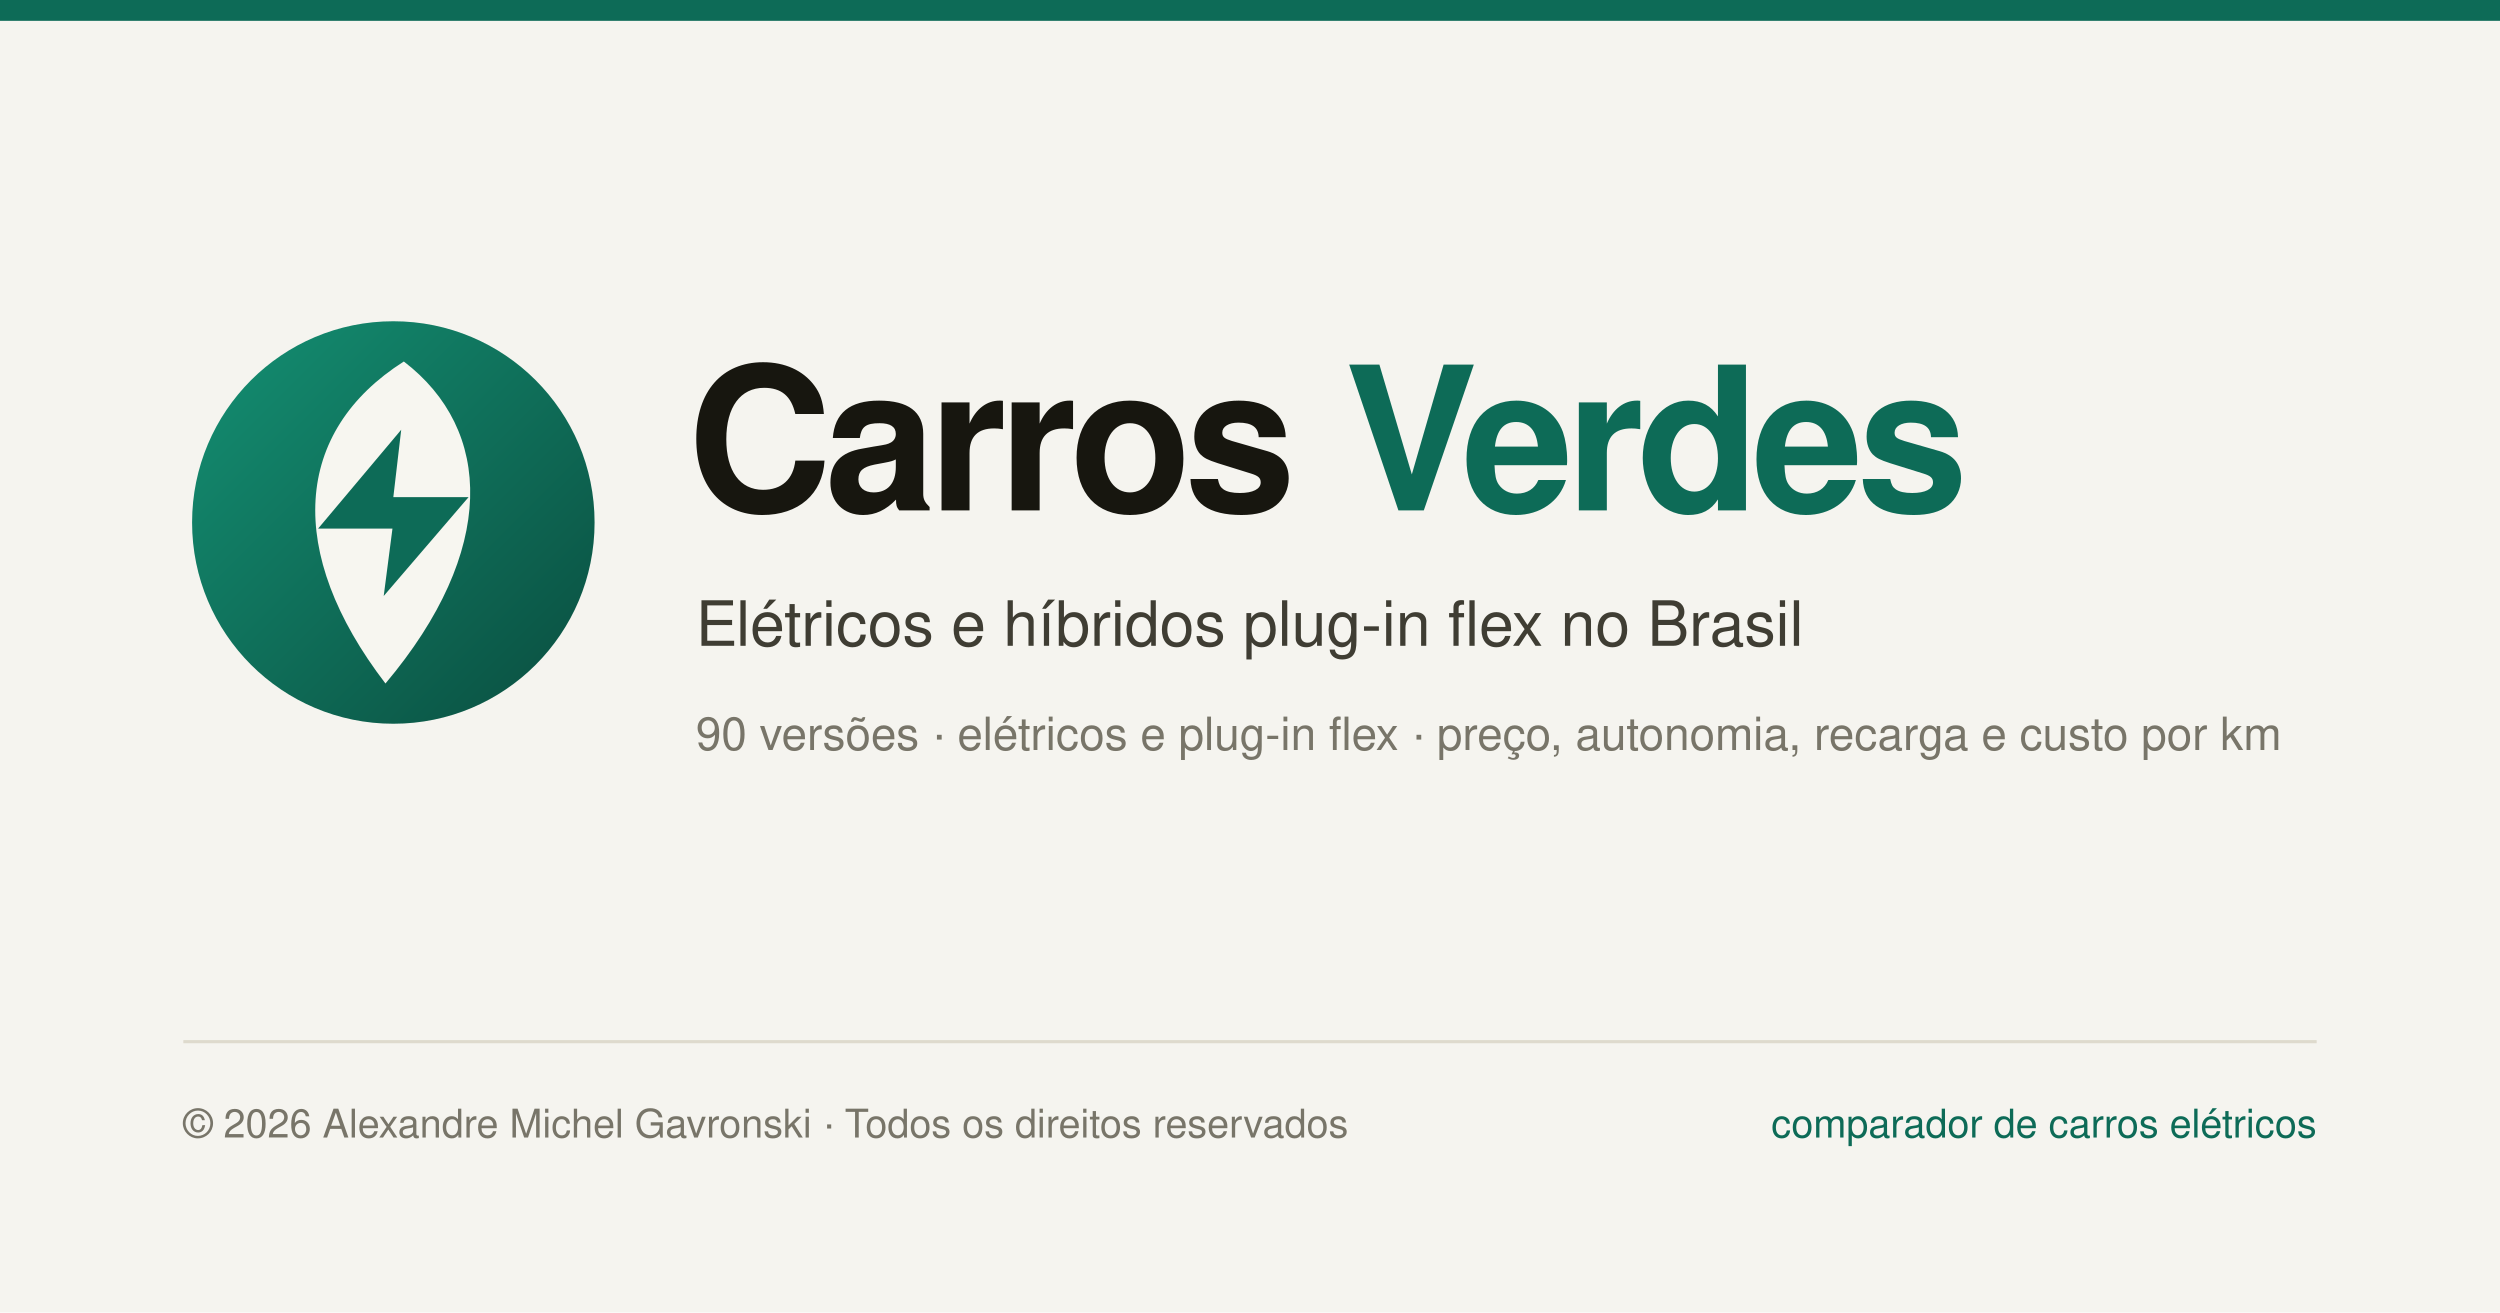
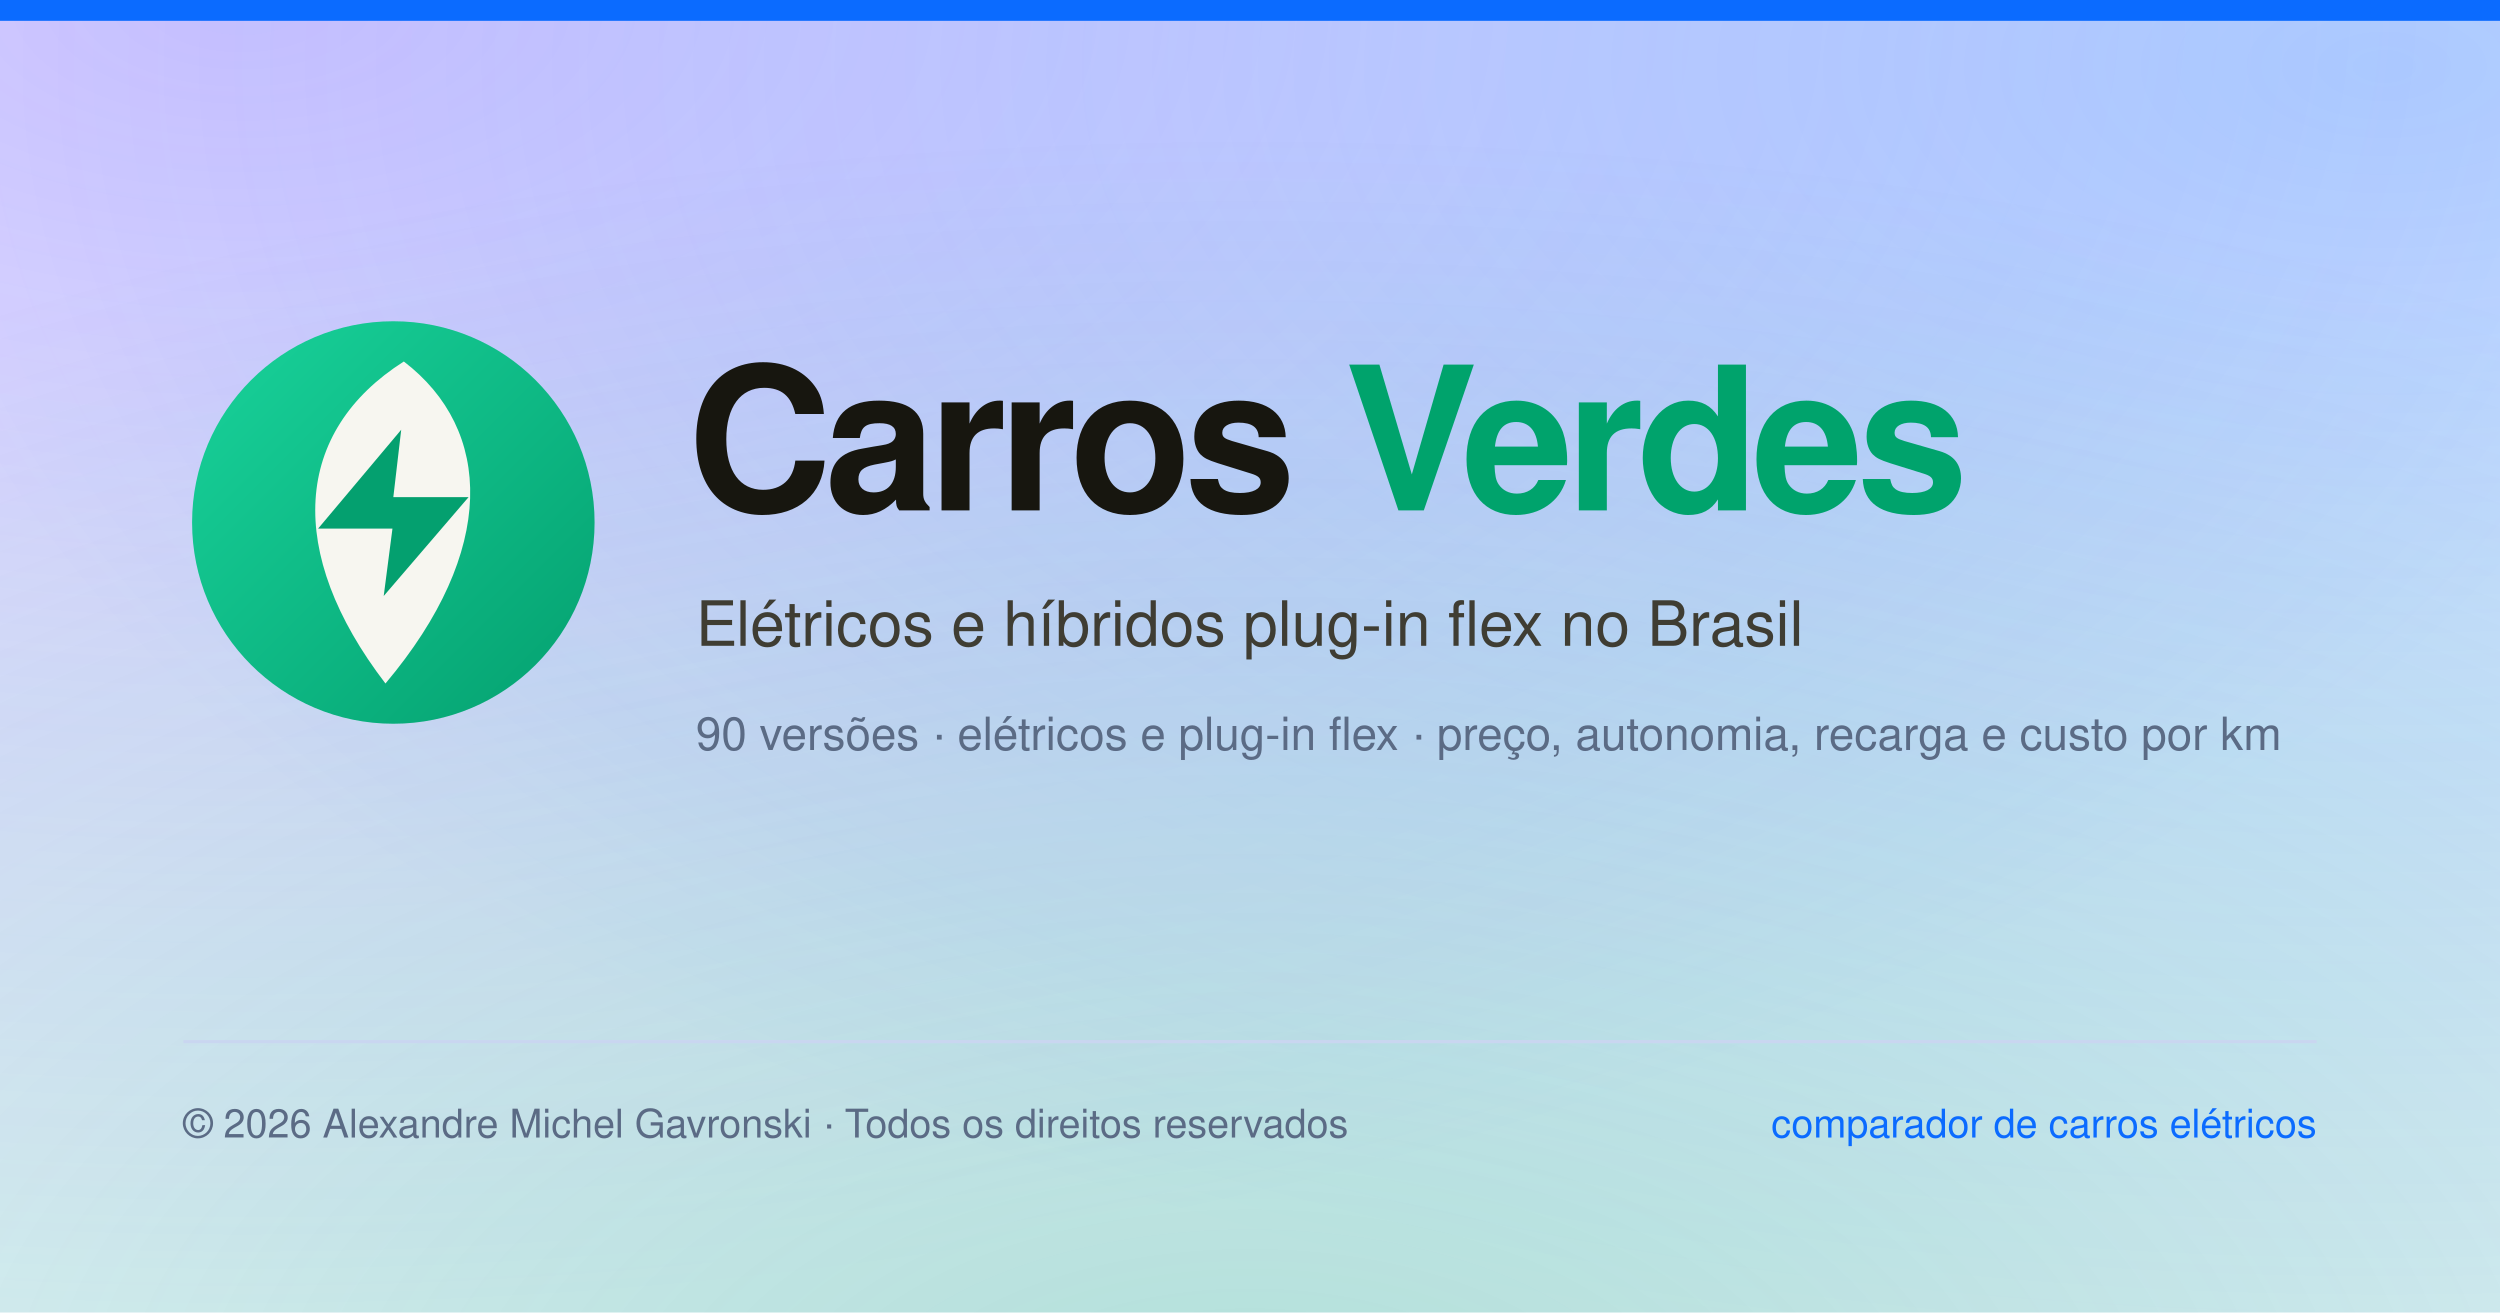
<svg xmlns="http://www.w3.org/2000/svg" viewBox="0 0 1200 630" width="1200" height="630">
  <defs>
+     <radialGradient id="og-bg1" cx="0.1" cy="0" r="1">
+       <stop offset="0" stop-color="#7c4dff" stop-opacity="0.3" />
+       <stop offset="1" stop-color="#7c4dff" stop-opacity="0" />
+     </radialGradient>
+     <radialGradient id="og-bg2" cx="0.95" cy="0.05" r="1">
+       <stop offset="0" stop-color="#0b6bff" stop-opacity="0.28" />
+       <stop offset="1" stop-color="#0b6bff" stop-opacity="0" />
+     </radialGradient>
+     <radialGradient id="og-bg3" cx="0.5" cy="1.1" r="1">
+       <stop offset="0" stop-color="#00a36c" stop-opacity="0.26" />
+       <stop offset="1" stop-color="#00a36c" stop-opacity="0" />
+     </radialGradient>
    <linearGradient id="cv-og" x1="0" y1="0" x2="1" y2="1">
-       <stop offset="0" stop-color="#149073" />
-       <stop offset="1" stop-color="#0a4d3f" />
+       <stop offset="0" stop-color="#19d39b" />
+       <stop offset="1" stop-color="#04a06f" />
    </linearGradient>
  </defs>
-   <rect width="1200" height="630" fill="#f5f4ef" />
-   <rect x="0" y="0" width="1200" height="10" fill="#0d6b57" />
+   <rect width="1200" height="630" fill="#eef4ff" />
+   <rect width="1200" height="630" fill="url(#og-bg1)" />
+   <rect width="1200" height="630" fill="url(#og-bg2)" />
+   <rect width="1200" height="630" fill="url(#og-bg3)" />
+   <rect x="0" y="0" width="1200" height="10" fill="#0b6bff" />
  <g transform="translate(88 150) scale(4.2)">
    <circle cx="24" cy="24" r="23" fill="url(#cv-og)" />
    <path d="M25.2 5.6C35.4 13.4 35.9 27.2 23.1 42.4 11.6 27.4 12.6 13.6 25.2 5.6Z" fill="#f7f6f0" />
-     <path d="M24.9 13.4 15.4 24.7H23.9L22.9 32.4 32.6 21.1H24L24.9 13.4Z" fill="#0d6b57" />
+     <path d="M24.9 13.4 15.4 24.7H23.9L22.9 32.4 32.6 21.1H24L24.9 13.4Z" fill="#04a06f" />
  </g>
-   <text x="330" y="245" font-family="Helvetica, Arial, sans-serif" font-size="96" font-weight="700" letter-spacing="-3.4" fill="#17160f">Carros <tspan fill="#0d6b57">Verdes</tspan>
+   <text x="330" y="245" font-family="Helvetica, Arial, sans-serif" font-size="96" font-weight="700" letter-spacing="-3.4" fill="#17160f">Carros <tspan fill="#00a36c">Verdes</tspan>
  </text>
  <text x="334" y="310" font-family="Helvetica, Arial, sans-serif" font-size="30" font-weight="500" fill="#3f3d33">Elétricos e híbridos plug-in flex no Brasil</text>
-   <text x="334" y="360" font-family="Helvetica, Arial, sans-serif" font-size="22" font-weight="400" fill="#787569">90 versões · elétricos e plug-in flex · preço, autonomia, recarga e custo por km</text>
-   <line x1="88" y1="500" x2="1112" y2="500" stroke="#dedacd" stroke-width="1.5" />
-   <text x="88" y="546" font-family="Helvetica, Arial, sans-serif" font-size="19" font-weight="500" fill="#787569">© 2026 Alexandre Michel Gavronski · Todos os direitos reservados</text>
-   <text x="1112" y="546" text-anchor="end" font-family="Helvetica, Arial, sans-serif" font-size="19" font-weight="500" fill="#0d6b57">comparador de carros elétricos</text>
+   <text x="334" y="360" font-family="Helvetica, Arial, sans-serif" font-size="22" font-weight="400" fill="#5b6b85">90 versões · elétricos e plug-in flex · preço, autonomia, recarga e custo por km</text>
+   <line x1="88" y1="500" x2="1112" y2="500" stroke="#c9d6f0" stroke-width="1.5" />
+   <text x="88" y="546" font-family="Helvetica, Arial, sans-serif" font-size="19" font-weight="500" fill="#5b6b85">© 2026 Alexandre Michel Gavronski · Todos os direitos reservados</text>
+   <text x="1112" y="546" text-anchor="end" font-family="Helvetica, Arial, sans-serif" font-size="19" font-weight="500" fill="#0b6bff">comparador de carros elétricos</text>
</svg>
